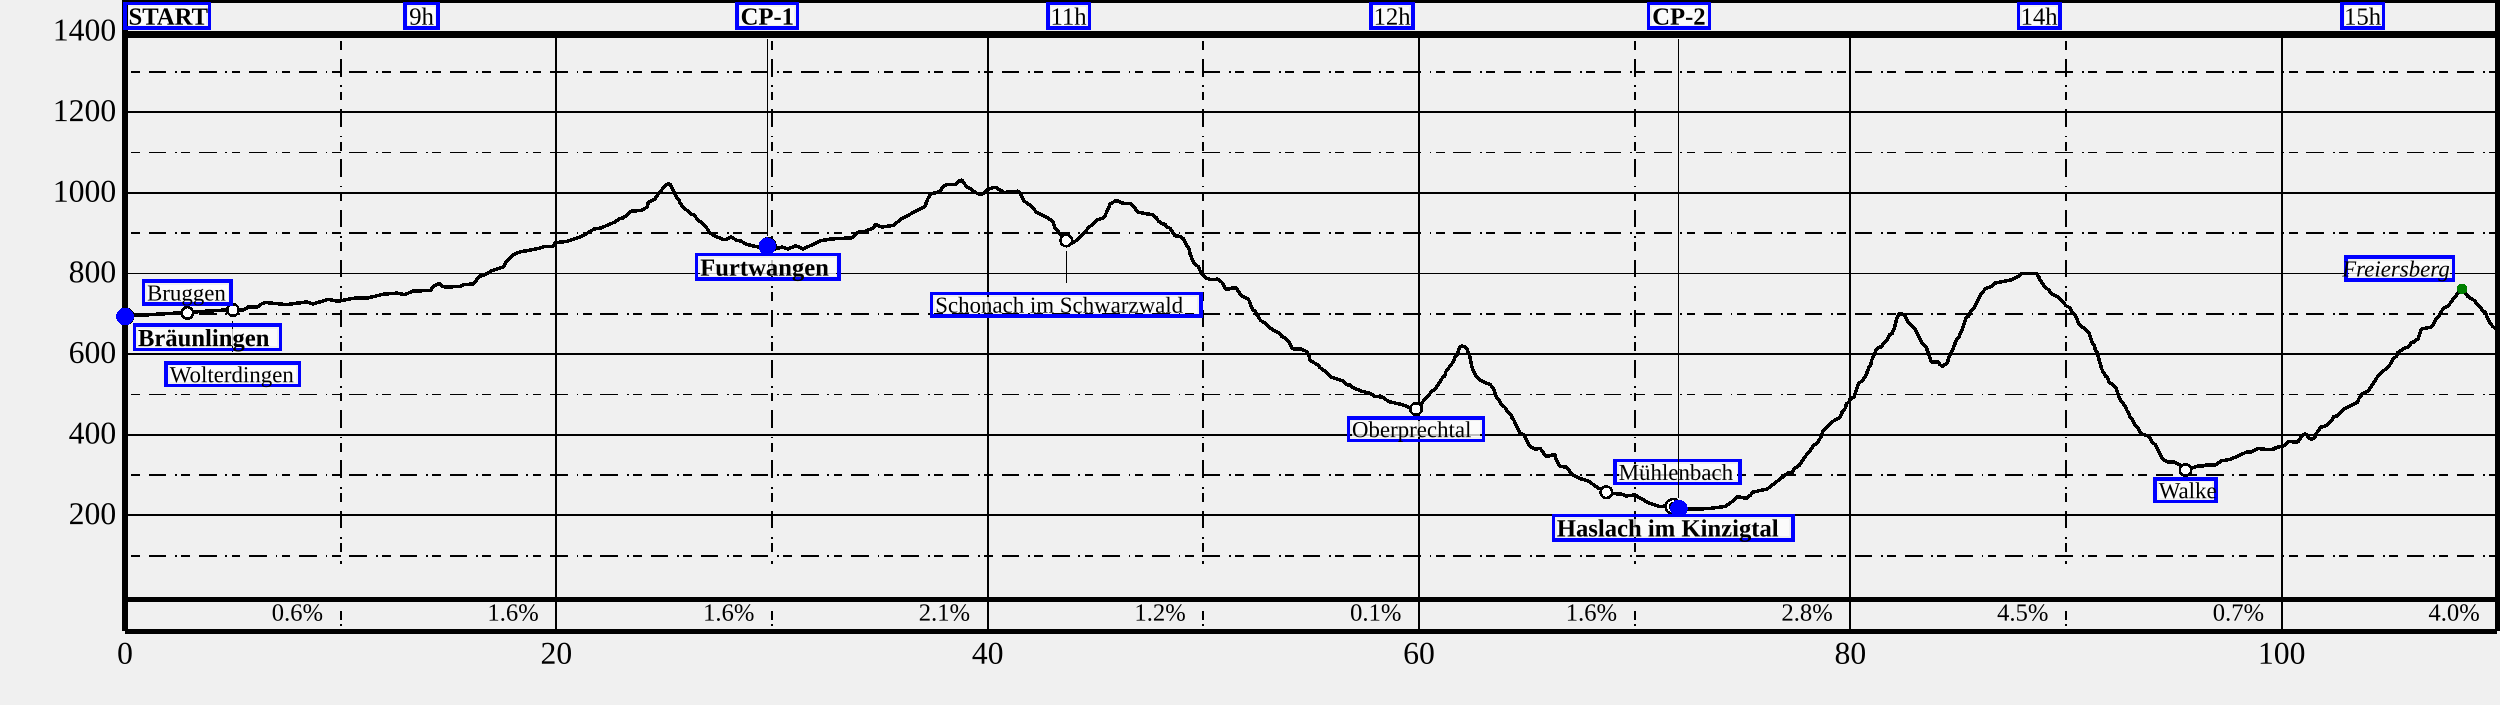
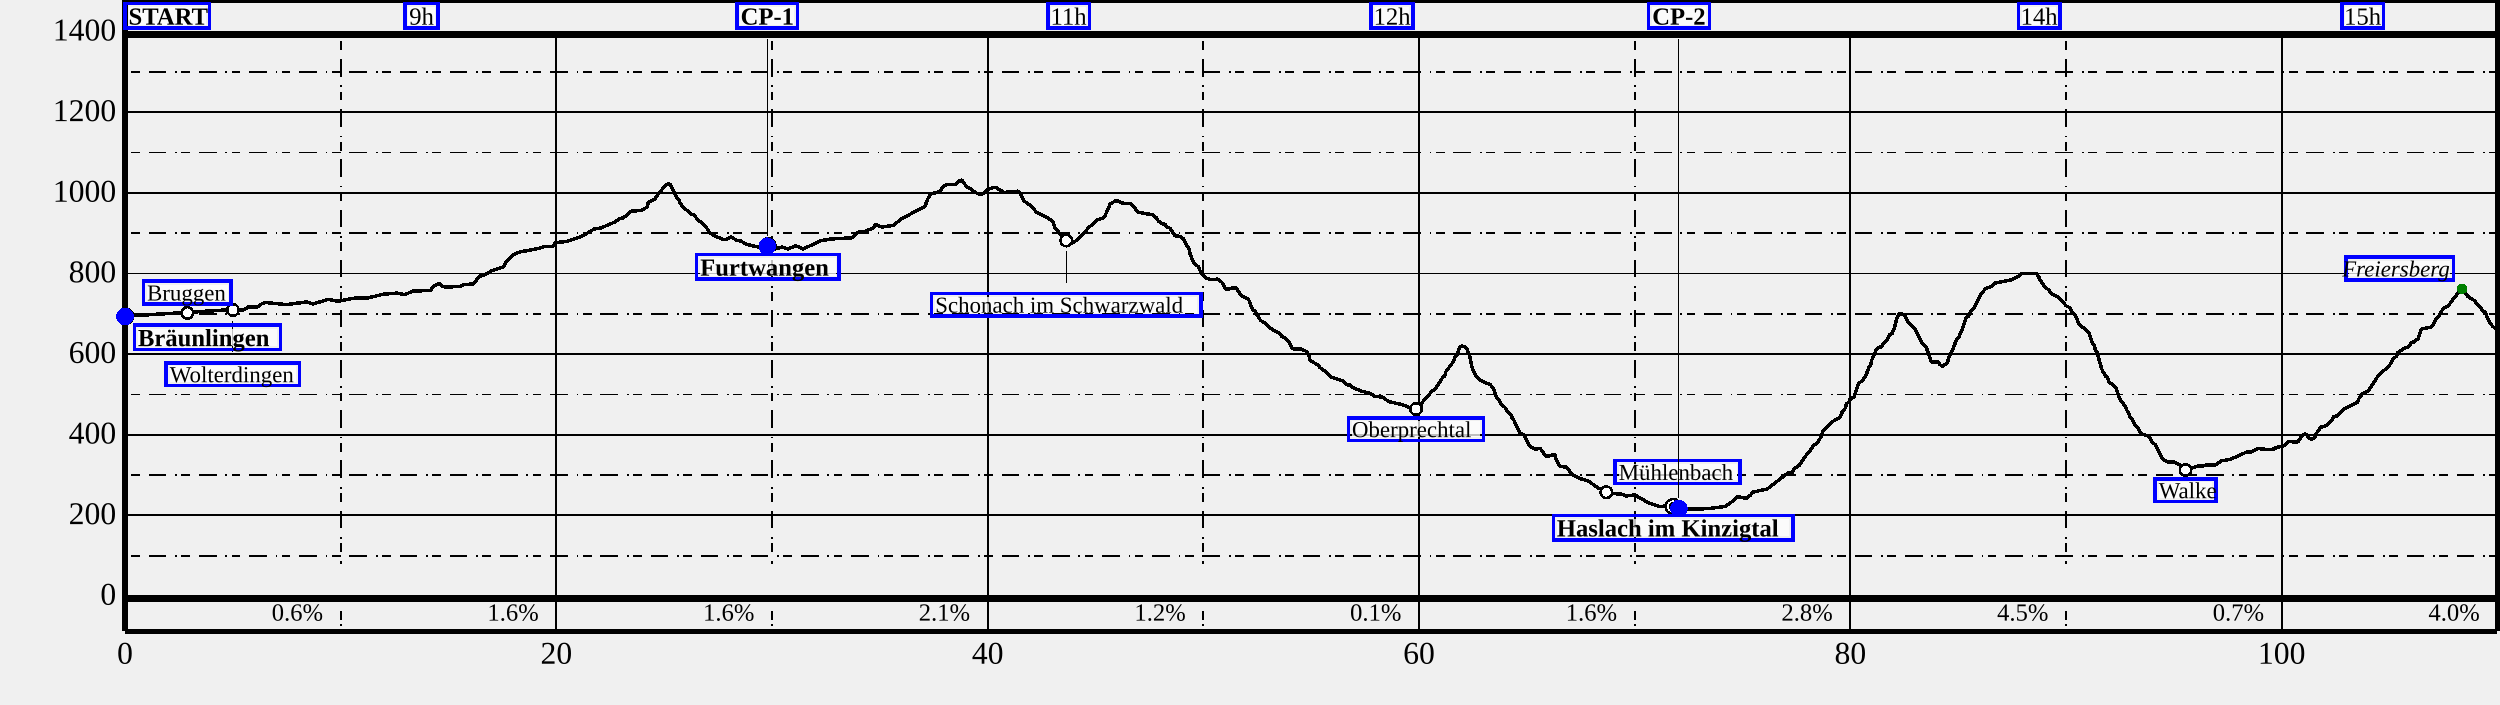
<svg xmlns="http://www.w3.org/2000/svg" height="400" width="1420">
  <g font-size="18" id="world" shape-rendering="crispEdges">
    <g id="BG" />
    <g id="SB" transform="translate(71 360)">
      <text text-anchor="middle" x="0" y="17">
0
</text>
      <text text-anchor="middle" x="245" y="17">
20
</text>
      <text text-anchor="middle" x="490" y="17">
40
</text>
      <text text-anchor="middle" x="735" y="17">
60
</text>
      <text text-anchor="middle" x="980" y="17">
80
</text>
      <text text-anchor="middle" x="1225" y="17">
100
</text>
    </g>
    <g id="SD" transform="translate(71 0)">
      <path d="M0,0 L1347.5,0" stroke="black" stroke-width="3" />
      <path d="M0,0 L0,358.5" stroke="black" stroke-width="3" />
      <path d="M0,358.5 L1347.5,358.5" stroke="black" stroke-width="3" />
      <path d="M1347.5,0 L1347.5,358.5" stroke="black" stroke-width="3" />
      <path d="M0,358.5 L1347.5,358.5" stroke="black" stroke-width="1" />
      <path d="M0,20 L0,358.5" stroke="black" stroke-width="1" />
      <path d="M245,20 L245,358.5" stroke="black" stroke-width="1" />
      <path d="M490,20 L490,358.5" stroke="black" stroke-width="1" />
      <path d="M735,20 L735,358.5" stroke="black" stroke-width="1" />
      <path d="M980,20 L980,358.5" stroke="black" stroke-width="1" />
      <path d="M1225,20 L1225,358.5" stroke="black" stroke-width="1" />
      <path d="M122.5,20 L122.5,320.5" stroke="black" stroke-dasharray="1.0,2.5,5.0,5.0,10.0,5.0" />
      <path d="M367.5,20 L367.5,320.5" stroke="black" stroke-dasharray="1.0,2.5,5.0,5.0,10.0,5.0" />
      <path d="M612.5,20 L612.5,320.5" stroke="black" stroke-dasharray="1.0,2.5,5.0,5.0,10.0,5.0" />
      <path d="M857.5,20 L857.5,320.5" stroke="black" stroke-dasharray="1.0,2.5,5.0,5.0,10.0,5.0" />
      <path d="M1102.5,20 L1102.5,320.5" stroke="black" stroke-dasharray="1.0,2.5,5.0,5.0,10.0,5.0" />
      <path d="M1347.5,20 L1347.5,320.5" stroke="black" stroke-dasharray="1.0,2.5,5.0,5.0,10.0,5.0" />
+       <path d="M0,338.5 L1347.5,338.5" stroke="black" stroke-width="1" />
      <path d="M0,292.714 L1347.5,292.714" stroke="black" stroke-width="1" />
      <path d="M0,246.929 L1347.5,246.929" stroke="black" stroke-width="1" />
      <path d="M0,201.143 L1347.5,201.143" stroke="black" stroke-width="1" />
      <path d="M0,155.357 L1347.5,155.357" stroke="black" stroke-width="1" />
      <path d="M0,109.571 L1347.5,109.571" stroke="black" stroke-width="1" />
      <path d="M0,63.786 L1347.5,63.786" stroke="black" stroke-width="1" />
      <path d="M0,18 L1347.5,18" stroke="black" stroke-width="1" />
      <path d="M0,315.607 L1347.5,315.607" stroke="black" stroke-dasharray="1.0,2.5,5.0,5.0,10.0,5.0" />
      <path d="M0,269.821 L1347.5,269.821" stroke="black" stroke-dasharray="1.0,2.5,5.0,5.0,10.0,5.0" />
      <path d="M0,224.036 L1347.5,224.036" stroke="black" stroke-dasharray="1.0,2.5,5.0,5.0,10.0,5.0" />
      <path d="M0,178.25 L1347.5,178.25" stroke="black" stroke-dasharray="1.0,2.5,5.0,5.0,10.0,5.0" />
      <path d="M0,132.464 L1347.5,132.464" stroke="black" stroke-dasharray="1.0,2.5,5.0,5.0,10.0,5.0" />
      <path d="M0,86.679 L1347.5,86.679" stroke="black" stroke-dasharray="1.0,2.5,5.0,5.0,10.0,5.0" />
      <path d="M0,40.893 L1347.5,40.893" stroke="black" stroke-dasharray="1.0,2.5,5.0,5.0,10.0,5.0" />
      <path d="M0,20 L1347.5,20" stroke="black" stroke-width="3" />
      <text font-size="14" text-anchor="end" x="112.5" y="352.5">
0.6%
</text>
      <text font-size="14" text-anchor="end" x="235" y="352.5">
1.6%
</text>
      <text font-size="14" text-anchor="end" x="357.5" y="352.5">
1.6%
</text>
      <text font-size="14" text-anchor="end" x="480" y="352.5">
2.1%
</text>
      <text font-size="14" text-anchor="end" x="602.5" y="352.5">
1.2%
</text>
      <text font-size="14" text-anchor="end" x="725" y="352.5">
0.1%
</text>
      <text font-size="14" text-anchor="end" x="847.5" y="352.5">
1.6%
</text>
      <text font-size="14" text-anchor="end" x="970" y="352.5">
2.8%
</text>
      <text font-size="14" text-anchor="end" x="1092.5" y="352.5">
4.5%
</text>
      <text font-size="14" text-anchor="end" x="1215" y="352.5">
0.7%
</text>
      <text font-size="14" text-anchor="end" x="1337.5" y="352.5">
4.0%
</text>
      <path d="M122.5,355.5 L122.5,340.5" stroke="black" stroke-dasharray="1.0,2.5,5.0,5.0,10.0,5.0" />
      <path d="M367.5,355.5 L367.5,340.5" stroke="black" stroke-dasharray="1.0,2.5,5.0,5.0,10.0,5.0" />
      <path d="M612.5,355.5 L612.5,340.5" stroke="black" stroke-dasharray="1.0,2.5,5.0,5.0,10.0,5.0" />
      <path d="M857.5,355.5 L857.5,340.5" stroke="black" stroke-dasharray="1.0,2.5,5.0,5.0,10.0,5.0" />
      <path d="M1102.5,355.5 L1102.5,340.5" stroke="black" stroke-dasharray="1.0,2.5,5.0,5.0,10.0,5.0" />
      <path d="M1347.5,355.5 L1347.5,340.5" stroke="black" stroke-dasharray="1.0,2.5,5.0,5.0,10.0,5.0" />
      <path d="M0,340.5 L1347.5,340.5" stroke="black" stroke-width="3" />
      <path d="M0.0,179.6 L58.5,176.0 L67.0,176.2 L70.4,174.2 L75.1,174.4 L78.1,172.3 L79.8,171.8 L91.5,173.0 L103.3,171.5 L106.9,172.6 L115.5,170.0 L120.9,171.1 L130.0,169.4 L137.9,169.2 L146.9,167.1 L154.4,166.5 L159.0,167.4 L163.4,165.3 L173.4,165.0 L175.2,162.7 L177.9,161.2 L178.9,161.3 L180.2,162.8 L183.1,163.0 L190.3,162.7 L193.1,161.5 L198.0,161.4 L201.3,156.7 L203.3,156.6 L208.7,153.6 L215.3,151.5 L216.0,149.3 L216.8,148.2 L220.9,144.5 L224.3,143.1 L235.1,141.1 L238.0,140.0 L243.0,140.0 L244.5,137.8 L251.0,137.1 L259.0,134.5 L266.5,130.1 L270.3,129.5 L278.2,126.1 L280.9,124.2 L283.2,123.7 L287.3,120.0 L293.5,119.5 L296.6,117.5 L297.2,115.1 L300.9,113.0 L303.4,109.4 L307.3,105.1 L308.4,104.6 L309.6,104.6 L313.8,112.8 L314.6,113.4 L315.3,115.4 L317.1,117.9 L320.5,120.5 L320.9,121.3 L323.3,122.2 L326.1,125.9 L326.9,125.9 L330.2,129.2 L332.2,132.5 L333.7,133.0 L334.5,133.9 L340.2,136.1 L341.5,136.1 L344.3,134.5 L347.3,136.5 L349.8,136.9 L352.6,138.6 L358.6,140.1 L362.0,140.5 L365.1,140.0 L369.2,141.4 L373.4,140.3 L376.7,141.4 L381.0,139.6 L385.3,141.4 L394.9,136.8 L401.2,135.7 L413.0,135.1 L416.5,131.9 L419.2,131.8 L425.3,129.4 L426.3,127.3 L429.8,129.0 L436.8,127.9 L440.4,124.6 L454.4,117.2 L455.7,113.5 L457.6,110.1 L462.4,109.0 L465.1,105.8 L466.6,104.8 L471.4,104.9 L473.9,102.8 L475.4,102.3 L478.1,106.2 L480.2,107.0 L482.8,109.2 L485.2,110.4 L487.7,110.0 L490.3,107.5 L493.5,106.4 L494.5,106.4 L499.4,109.3 L507.2,108.6 L508.0,109.1 L510.8,114.3 L515.1,117.2 L517.6,120.5 L523.8,123.5 L527.0,125.9 L528.3,129.8 L530.2,131.7 L530.5,132.5 L534.8,136.9 L537.4,138.2 L540.8,136.4 L547.4,129.3 L552.2,124.9 L556.1,123.6 L558.8,117.9 L559.3,115.9 L562.5,114.2 L563.5,113.9 L566.0,115.3 L571.5,115.8 L575.6,120.6 L583.8,122.0 L585.9,123.8 L586.9,125.5 L589.2,127.1 L590.7,127.4 L591.5,129.0 L593.4,129.5 L596.4,133.9 L599.5,134.3 L600.7,135.5 L601.1,135.3 L602.8,139.1 L604.4,141.4 L604.9,144.1 L607.2,149.6 L609.6,151.4 L611.0,154.5 L612.4,156.4 L614.1,158.0 L616.7,158.7 L620.6,158.6 L623.1,160.4 L625.0,164.0 L625.7,164.5 L630.7,163.1 L634.2,168.0 L637.6,169.6 L638.5,170.8 L640.3,175.5 L641.8,176.8 L645.0,182.0 L647.7,183.6 L651.7,187.3 L655.6,189.3 L657.0,191.0 L659.4,192.3 L660.8,193.7 L662.6,197.2 L663.5,198.1 L667.8,198.1 L671.0,199.6 L672.3,201.5 L673.1,204.4 L673.5,204.9 L678.0,207.6 L678.4,208.6 L682.2,211.2 L684.9,214.2 L691.7,216.3 L694.1,218.5 L696.0,218.8 L697.2,220.1 L702.6,222.3 L706.5,223.1 L709.9,225.1 L714.5,225.6 L717.7,228.1 L725.4,229.8 L730.5,231.9 L734.6,231.4 L735.7,230.6 L737.5,227.7 L740.1,224.7 L742.7,222.0 L744.0,221.3 L748.3,214.6 L749.7,213.4 L750.2,211.2 L754.5,205.4 L755.8,202.1 L756.3,202.1 L758.0,197.5 L759.3,196.5 L761.4,197.3 L762.4,198.5 L763.9,202.7 L765.2,209.0 L767.1,213.2 L769.9,216.0 L775.6,218.6 L777.2,220.5 L778.7,225.1 L779.5,226.4 L780.7,227.3 L781.5,229.3 L783.9,231.5 L785.3,234.0 L787.5,236.2 L787.9,237.4 L788.5,237.9 L792.3,245.8 L794.7,247.1 L797.5,252.7 L798.2,253.2 L798.4,254.0 L801.3,255.1 L803.9,254.7 L806.4,258.4 L807.8,259.3 L812.1,257.9 L813.0,261.3 L814.9,264.8 L818.8,265.4 L822.3,269.8 L826.3,271.8 L831.0,273.1 L836.5,277.0 L844.3,280.3 L849.6,280.6 L852.8,281.7 L857.5,281.1 L865.7,285.8 L871.9,287.7 L875.9,287.3 L885.4,289.2 L899.5,288.9 L909.0,287.6 L912.8,284.9 L915.7,282.0 L920.8,283.1 L923.4,281.2 L924.1,279.8 L924.7,279.5 L932.7,277.8 L944.6,268.6 L946.9,268.5 L948.3,266.1 L951.0,264.3 L954.6,259.0 L958.2,254.6 L958.6,253.4 L961.4,251.4 L963.2,248.3 L964.5,244.6 L971.1,238.5 L973.9,237.4 L975.1,235.1 L975.3,234.1 L977.2,231.7 L977.8,229.2 L979.1,228.5 L979.7,226.9 L982.1,225.4 L984.8,217.5 L987.0,216.3 L989.2,212.3 L990.5,208.6 L991.5,207.4 L992.2,204.4 L994.1,200.4 L994.8,198.3 L996.5,197.1 L997.1,197.3 L998.3,196.1 L998.6,195.1 L1000.8,193.4 L1002.6,189.8 L1003.8,189.5 L1004.3,187.6 L1004.9,186.6 L1006.6,180.2 L1007.8,178.2 L1009.3,178.2 L1011.0,179.4 L1012.8,183.0 L1016.6,186.8 L1020.4,194.4 L1023.1,197.2 L1025.7,204.9 L1026.0,205.5 L1030.1,205.5 L1030.9,207.1 L1032.5,208.2 L1035.2,205.7 L1035.8,203.4 L1037.3,200.4 L1039.4,195.5 L1039.6,194.5 L1041.0,191.9 L1042.0,191.5 L1042.2,189.9 L1043.2,188.0 L1045.8,180.4 L1046.9,179.8 L1048.7,176.3 L1050.0,175.3 L1054.1,167.0 L1055.4,165.6 L1057.0,163.8 L1060.5,162.6 L1061.9,160.9 L1071.5,158.9 L1075.9,156.7 L1077.3,155.3 L1085.8,155.3 L1087.0,157.2 L1087.6,158.8 L1090.5,163.1 L1092.5,164.5 L1094.7,167.2 L1098.1,168.7 L1102.6,173.7 L1104.9,174.9 L1106.1,177.8 L1106.9,177.9 L1108.4,180.3 L1109.9,184.3 L1111.5,185.8 L1112.7,186.0 L1115.5,189.1 L1116.6,192.5 L1118.0,195.8 L1118.4,195.8 L1119.4,199.6 L1119.9,199.6 L1122.7,209.3 L1123.6,211.5 L1123.9,211.5 L1125.3,214.1 L1125.8,214.1 L1126.9,216.8 L1130.8,220.3 L1131.3,221.3 L1131.7,223.2 L1133.8,228.2 L1135.2,229.2 L1135.4,230.2 L1136.2,230.6 L1137.0,233.0 L1137.8,234.0 L1138.9,236.8 L1140.0,237.8 L1140.9,239.9 L1142.6,242.7 L1143.1,242.7 L1143.8,244.3 L1145.6,246.4 L1149.8,247.9 L1151.4,251.3 L1153.2,252.5 L1157.3,260.6 L1160.1,262.4 L1164.1,262.4 L1167.0,264.0 L1168.3,265.8 L1171.1,266.7 L1178.4,264.4 L1179.8,264.8 L1182.0,264.1 L1187.5,264.0 L1190.9,261.7 L1195.9,260.9 L1205.2,256.7 L1207.6,256.9 L1211.5,254.7 L1217.3,255.4 L1221.1,255.0 L1221.6,254.2 L1226.6,253.1 L1229.1,250.8 L1233.7,251.1 L1234.4,250.7 L1236.3,247.7 L1238.1,246.6 L1238.6,246.5 L1241.2,249.4 L1243.0,249.2 L1244.0,248.4 L1244.3,246.7 L1247.3,242.6 L1250.4,241.8 L1253.7,238.5 L1254.3,236.8 L1256.7,236.1 L1260.2,232.4 L1268.2,228.3 L1268.8,226.5 L1270.8,223.7 L1274.4,221.8 L1279.6,213.7 L1282.2,210.9 L1285.0,209.1 L1287.0,206.4 L1288.0,204.2 L1290.2,202.3 L1290.9,200.2 L1295.2,197.5 L1296.5,197.4 L1299.0,194.4 L1300.0,194.4 L1302.6,192.2 L1303.9,187.9 L1305.1,186.7 L1309.4,185.9 L1310.9,184.6 L1312.4,181.6 L1314.1,179.9 L1316.7,175.2 L1319.6,173.8 L1323.1,168.8 L1323.6,168.8 L1324.6,167.1 L1326.8,165.0 L1327.8,165.1 L1330.7,168.3 L1334.6,170.8 L1335.4,172.4 L1337.8,174.5 L1339.3,176.7 L1340.4,177.1 L1343.2,183.3 L1343.6,183.3 L1344.7,185.3 L1347.4,187.1 L1347.4,187.1" fill="transparent" id="track" stroke="black" stroke-linejoin="miter" stroke-miterlimit="1" stroke-width="2" />
      <g>
        <g />
        <g transform="translate(1270.938 17)">
          <rect fill="white" fill-opacity="0.75" height="10" id="label-bg" width="19.625" x="-9.812" y="-13" />
          <rect fill="none" height="14" id="label-dbg" stroke="blue" stroke-width="2" width="23.625" x="-11.812" y="-15" />
          <text font-size="14.0" font-style="normal" font-weight="normal" id="" text-anchor="middle" x="0.000" y="-3.000">
15h
</text>
        </g>
        <g />
        <g transform="translate(1087.188 17)">
          <rect fill="white" fill-opacity="0.75" height="10" id="label-bg" width="19.625" x="-9.812" y="-13" />
          <rect fill="none" height="14" id="label-dbg" stroke="blue" stroke-width="2" width="23.625" x="-11.812" y="-15" />
          <text font-size="14.0" font-style="normal" font-weight="normal" id="" text-anchor="middle" x="0.000" y="-3.000">
14h
</text>
        </g>
        <g />
        <g transform="translate(719.6875 17)">
          <rect fill="white" fill-opacity="0.75" height="10" id="label-bg" width="19.625" x="-9.812" y="-13" />
          <rect fill="none" height="14" id="label-dbg" stroke="blue" stroke-width="2" width="23.625" x="-11.812" y="-15" />
          <text font-size="14.0" font-style="normal" font-weight="normal" id="" text-anchor="middle" x="0.000" y="-3.000">
12h
</text>
        </g>
        <g />
        <g transform="translate(535.9375 17)">
          <rect fill="white" fill-opacity="0.75" height="10" id="label-bg" width="19.625" x="-9.812" y="-13" />
          <rect fill="none" height="14" id="label-dbg" stroke="blue" stroke-width="2" width="23.625" x="-11.812" y="-15" />
          <text font-size="14.0" font-style="normal" font-weight="normal" id="" text-anchor="middle" x="0.000" y="-3.000">
11h
</text>
        </g>
        <g />
        <g transform="translate(168.4375 17)">
          <rect fill="white" fill-opacity="0.75" height="10" id="label-bg" width="14.817" x="-7.409" y="-13" />
          <rect fill="none" height="14" id="label-dbg" stroke="blue" stroke-width="2" width="18.817" x="-9.409" y="-15" />
          <text font-size="14.0" font-style="normal" font-weight="normal" id="" text-anchor="middle" x="0.000" y="-3.000">
 9h
</text>
        </g>
        <g>
          <circle cx="1327.479" cy="164.034" fill="Green" id="13/wp" r="3" />
        </g>
        <g transform="translate(1327.479 164.0335)">
          <rect fill="white" fill-opacity="0.75" height="9" id="label-bg" width="57.019" x="-64.019" y="-16" />
          <rect fill="none" height="13" id="label-dbg" stroke="blue" stroke-width="2" width="61.019" x="-66.019" y="-18" />
          <text font-size="13.0" font-style="italic" font-weight="normal" id="13/wp/text" text-anchor="end" x="-7.000" y="-7.000">
Freiersberg
</text>
        </g>
        <g>
          <circle cx="61.305" cy="176.098" fill="Black" id="12/wp" r="4" />
          <circle cx="61.305" cy="176.098" fill="white" id="12/wp-little-white" r="2.5" />
        </g>
        <g transform="translate(61.30526 176.0981)">
          <rect fill="white" fill-opacity="0.75" height="9" id="label-bg" width="71.742" x="-35.871" y="32" />
          <rect fill="none" height="13" id="label-dbg" stroke="blue" stroke-width="2" width="75.742" x="-37.871" y="30" />
          <text font-size="13.0" font-style="normal" font-weight="normal" id="12/wp/text" text-anchor="start" x="-35.871" y="41.000">
Wolterdingen
</text>
        </g>
        <path d="M61.31,200.10 L61.31,182.10" id="link" stroke="black" stroke-linejoin="miter" stroke-miterlimit="1" stroke-width="0.5" />
        <g>
          <circle cx="35.414" cy="177.701" fill="Black" id="11/wp" r="4" />
          <circle cx="35.414" cy="177.701" fill="white" id="11/wp-little-white" r="2.5" />
        </g>
        <g transform="translate(35.41362 177.7006)">
          <rect fill="white" fill-opacity="0.75" height="9" id="label-bg" width="45.802" x="-22.901" y="-16" />
          <rect fill="none" height="13" id="label-dbg" stroke="blue" stroke-width="2" width="49.802" x="-24.901" y="-18" />
          <text font-size="13.0" font-style="normal" font-weight="normal" id="11/wp/text" text-anchor="start" x="-22.901" y="-7.000">
Bruggen
</text>
        </g>
        <g>
          <circle cx="1170.372" cy="266.96" fill="Black" id="10/wp" r="4" />
          <circle cx="1170.372" cy="266.96" fill="white" id="10/wp-little-white" r="2.5" />
        </g>
        <g transform="translate(1170.372 266.9598)">
          <rect fill="white" fill-opacity="0.75" height="9" id="label-bg" width="30.407" x="-15.204" y="7" />
          <rect fill="none" height="13" id="label-dbg" stroke="blue" stroke-width="2" width="34.407" x="-17.204" y="5" />
          <text font-size="13.0" font-style="normal" font-weight="normal" id="10/wp/text" text-anchor="start" x="-15.204" y="16.000">
Walke
</text>
        </g>
        <g>
          <circle cx="733.27" cy="232.277" fill="Black" id="9/wp" r="4" />
          <circle cx="733.27" cy="232.277" fill="white" id="9/wp-little-white" r="2.5" />
        </g>
        <g transform="translate(733.2697 232.2771)">
          <rect fill="white" fill-opacity="0.75" height="9" id="label-bg" width="72.743" x="-36.371" y="7" />
          <rect fill="none" height="13" id="label-dbg" stroke="blue" stroke-width="2" width="76.743" x="-38.371" y="5" />
          <text font-size="13.0" font-style="normal" font-weight="normal" id="9/wp/text" text-anchor="start" x="-36.371" y="16.000">
Oberprechtal
</text>
        </g>
        <g>
          <circle cx="841.407" cy="279.597" fill="Black" id="7/wp" r="4" />
          <circle cx="841.407" cy="279.597" fill="white" id="7/wp-little-white" r="2.5" />
        </g>
        <g transform="translate(841.4073 279.5967)">
          <rect fill="white" fill-opacity="0.75" height="9" id="label-bg" width="66.97" x="7" y="-16" />
          <rect fill="none" height="13" id="label-dbg" stroke="blue" stroke-width="2" width="70.97" x="5" y="-18" />
          <text font-size="13.0" font-style="normal" font-weight="normal" id="7/wp/text" text-anchor="start" x="7.000" y="-7.000">
Mühlenbach
</text>
        </g>
        <g>
          <circle cx="534.638" cy="136.608" fill="Black" id="6/wp" r="4" />
          <circle cx="534.638" cy="136.608" fill="white" id="6/wp-little-white" r="2.5" />
        </g>
        <g transform="translate(534.6379 136.6079)">
          <rect fill="white" fill-opacity="0.75" height="9" id="label-bg" width="148.87" x="-74.435" y="32" />
          <rect fill="none" height="13" id="label-dbg" stroke="blue" stroke-width="2" width="152.87" x="-76.435" y="30" />
          <text font-size="13.0" font-style="normal" font-weight="normal" id="6/wp/text" text-anchor="start" x="-74.435" y="41.000">
Schonach im Schwarzwald
</text>
        </g>
        <path d="M534.64,160.61 L534.64,142.61" id="link" stroke="black" stroke-linejoin="miter" stroke-miterlimit="1" stroke-width="0.5" />
        <g>
          <circle cx="0.343" cy="179.601" fill="Black" id="5/wp" r="5" />
          <circle cx="0.343" cy="179.601" fill="white" id="5/wp-little-white" r="3.5" />
          <circle cx="0.343" cy="179.601" fill="black" id="5/wp-little-white" r="2.5" />
        </g>
        <g transform="translate(0.3425899 179.6007)">
          <rect fill="white" fill-opacity="0.75" height="10" id="label-bg" width="79.069" x="7" y="7" />
          <rect fill="none" height="14" id="label-dbg" stroke="blue" stroke-width="2" width="83.069" x="5" y="5" />
          <text font-size="14.0" font-style="normal" font-weight="bold" id="5/wp/text" text-anchor="start" x="7.000" y="17.000">
Bräunlingen
</text>
        </g>
        <g>
          <circle cx="879.335" cy="287.701" fill="Black" id="4/wp" r="5" />
          <circle cx="879.335" cy="287.701" fill="white" id="4/wp-little-white" r="3.5" />
          <circle cx="879.335" cy="287.701" fill="black" id="4/wp-little-white" r="2.5" />
        </g>
        <g transform="translate(879.3353 287.7007)">
          <rect fill="white" fill-opacity="0.75" height="10" id="label-bg" width="132.138" x="-66.069" y="7" />
          <rect fill="none" height="14" id="label-dbg" stroke="blue" stroke-width="2" width="136.138" x="-68.069" y="5" />
          <text font-size="14.0" font-style="normal" font-weight="bold" id="4/wp/text" text-anchor="start" x="-66.069" y="17.000">
Haslach im Kinzigtal
</text>
        </g>
        <g>
          <circle cx="365.137" cy="139.584" fill="Black" id="3/wp" r="5" />
          <circle cx="365.137" cy="139.584" fill="white" id="3/wp-little-white" r="3.5" />
          <circle cx="365.137" cy="139.584" fill="black" id="3/wp-little-white" r="2.5" />
        </g>
        <g transform="translate(365.1373 139.584)">
          <rect fill="white" fill-opacity="0.75" height="10" id="label-bg" width="76.88" x="-38.44" y="7" />
          <rect fill="none" height="14" id="label-dbg" stroke="blue" stroke-width="2" width="80.88" x="-40.44" y="5" />
          <text font-size="14.0" font-style="normal" font-weight="bold" id="3/wp/text" text-anchor="start" x="-38.440" y="17.000">
Furtwangen
</text>
        </g>
        <g>
          <circle cx="882.614" cy="288.891" fill="Blue" id="2/wp" r="5" />
        </g>
        <g transform="translate(882.614 288.8912)">
          <rect fill="white" fill-opacity="0.75" height="10" id="label-bg" width="30.559" x="-15.279" y="-284.891" />
          <rect fill="none" height="14" id="label-dbg" stroke="blue" stroke-width="2" width="34.559" x="-17.279" y="-286.891" />
          <text font-size="14.0" font-style="normal" font-weight="bold" id="2/wp/text" text-anchor="middle" x="-0.000" y="-274.891">
CP-2
</text>
        </g>
        <path d="M882.61,22.00 L882.61,282.89" id="link" stroke="black" stroke-linejoin="miter" stroke-miterlimit="1" stroke-width="0.5" />
        <g>
          <circle cx="364.819" cy="139.836" fill="Blue" id="1/wp" r="5" />
        </g>
        <g transform="translate(364.8191 139.8358)">
          <rect fill="white" fill-opacity="0.75" height="10" id="label-bg" width="30.559" x="-15.279" y="-135.836" />
          <rect fill="none" height="14" id="label-dbg" stroke="blue" stroke-width="2" width="34.559" x="-17.279" y="-137.836" />
          <text font-size="14.0" font-style="normal" font-weight="bold" id="1/wp/text" text-anchor="middle" x="0.000" y="-125.836">
CP-1
</text>
        </g>
        <path d="M364.82,22.00 L364.82,133.84" id="link" stroke="black" stroke-linejoin="miter" stroke-miterlimit="1" stroke-width="0.5" />
        <g>
          <circle cx="0" cy="179.761" fill="Blue" id="0/wp" r="5" />
        </g>
        <g transform="translate(0 179.7609)">
          <rect fill="white" fill-opacity="0.75" height="10" id="label-bg" width="43.963" x="2" y="-175.761" />
          <rect fill="none" height="14" id="label-dbg" stroke="blue" stroke-width="2" width="47.963" x="0" y="-177.761" />
          <text font-size="14.0" font-style="normal" font-weight="bold" id="0/wp/text" text-anchor="start" x="2.000" y="-165.761">
START
</text>
        </g>
        <path d="M0.00,22.00 L0.00,173.76" id="link" stroke="black" stroke-linejoin="miter" stroke-miterlimit="1" stroke-width="0.5" />
      </g>
    </g>
    <g id="SL" transform="translate(0 0)">
+       <text text-anchor="end" x="66" y="343.5">
+ 0
+ </text>
      <text text-anchor="end" x="66" y="297.714">
200
</text>
      <text text-anchor="end" x="66" y="251.929">
400
</text>
      <text text-anchor="end" x="66" y="206.143">
600
</text>
      <text text-anchor="end" x="66" y="160.357">
800
</text>
      <text text-anchor="end" x="66" y="114.571">
1000
</text>
      <text text-anchor="end" x="66" y="68.786">
1200
</text>
      <text text-anchor="end" x="66" y="23">
1400
</text>
    </g>
  </g>
</svg>
